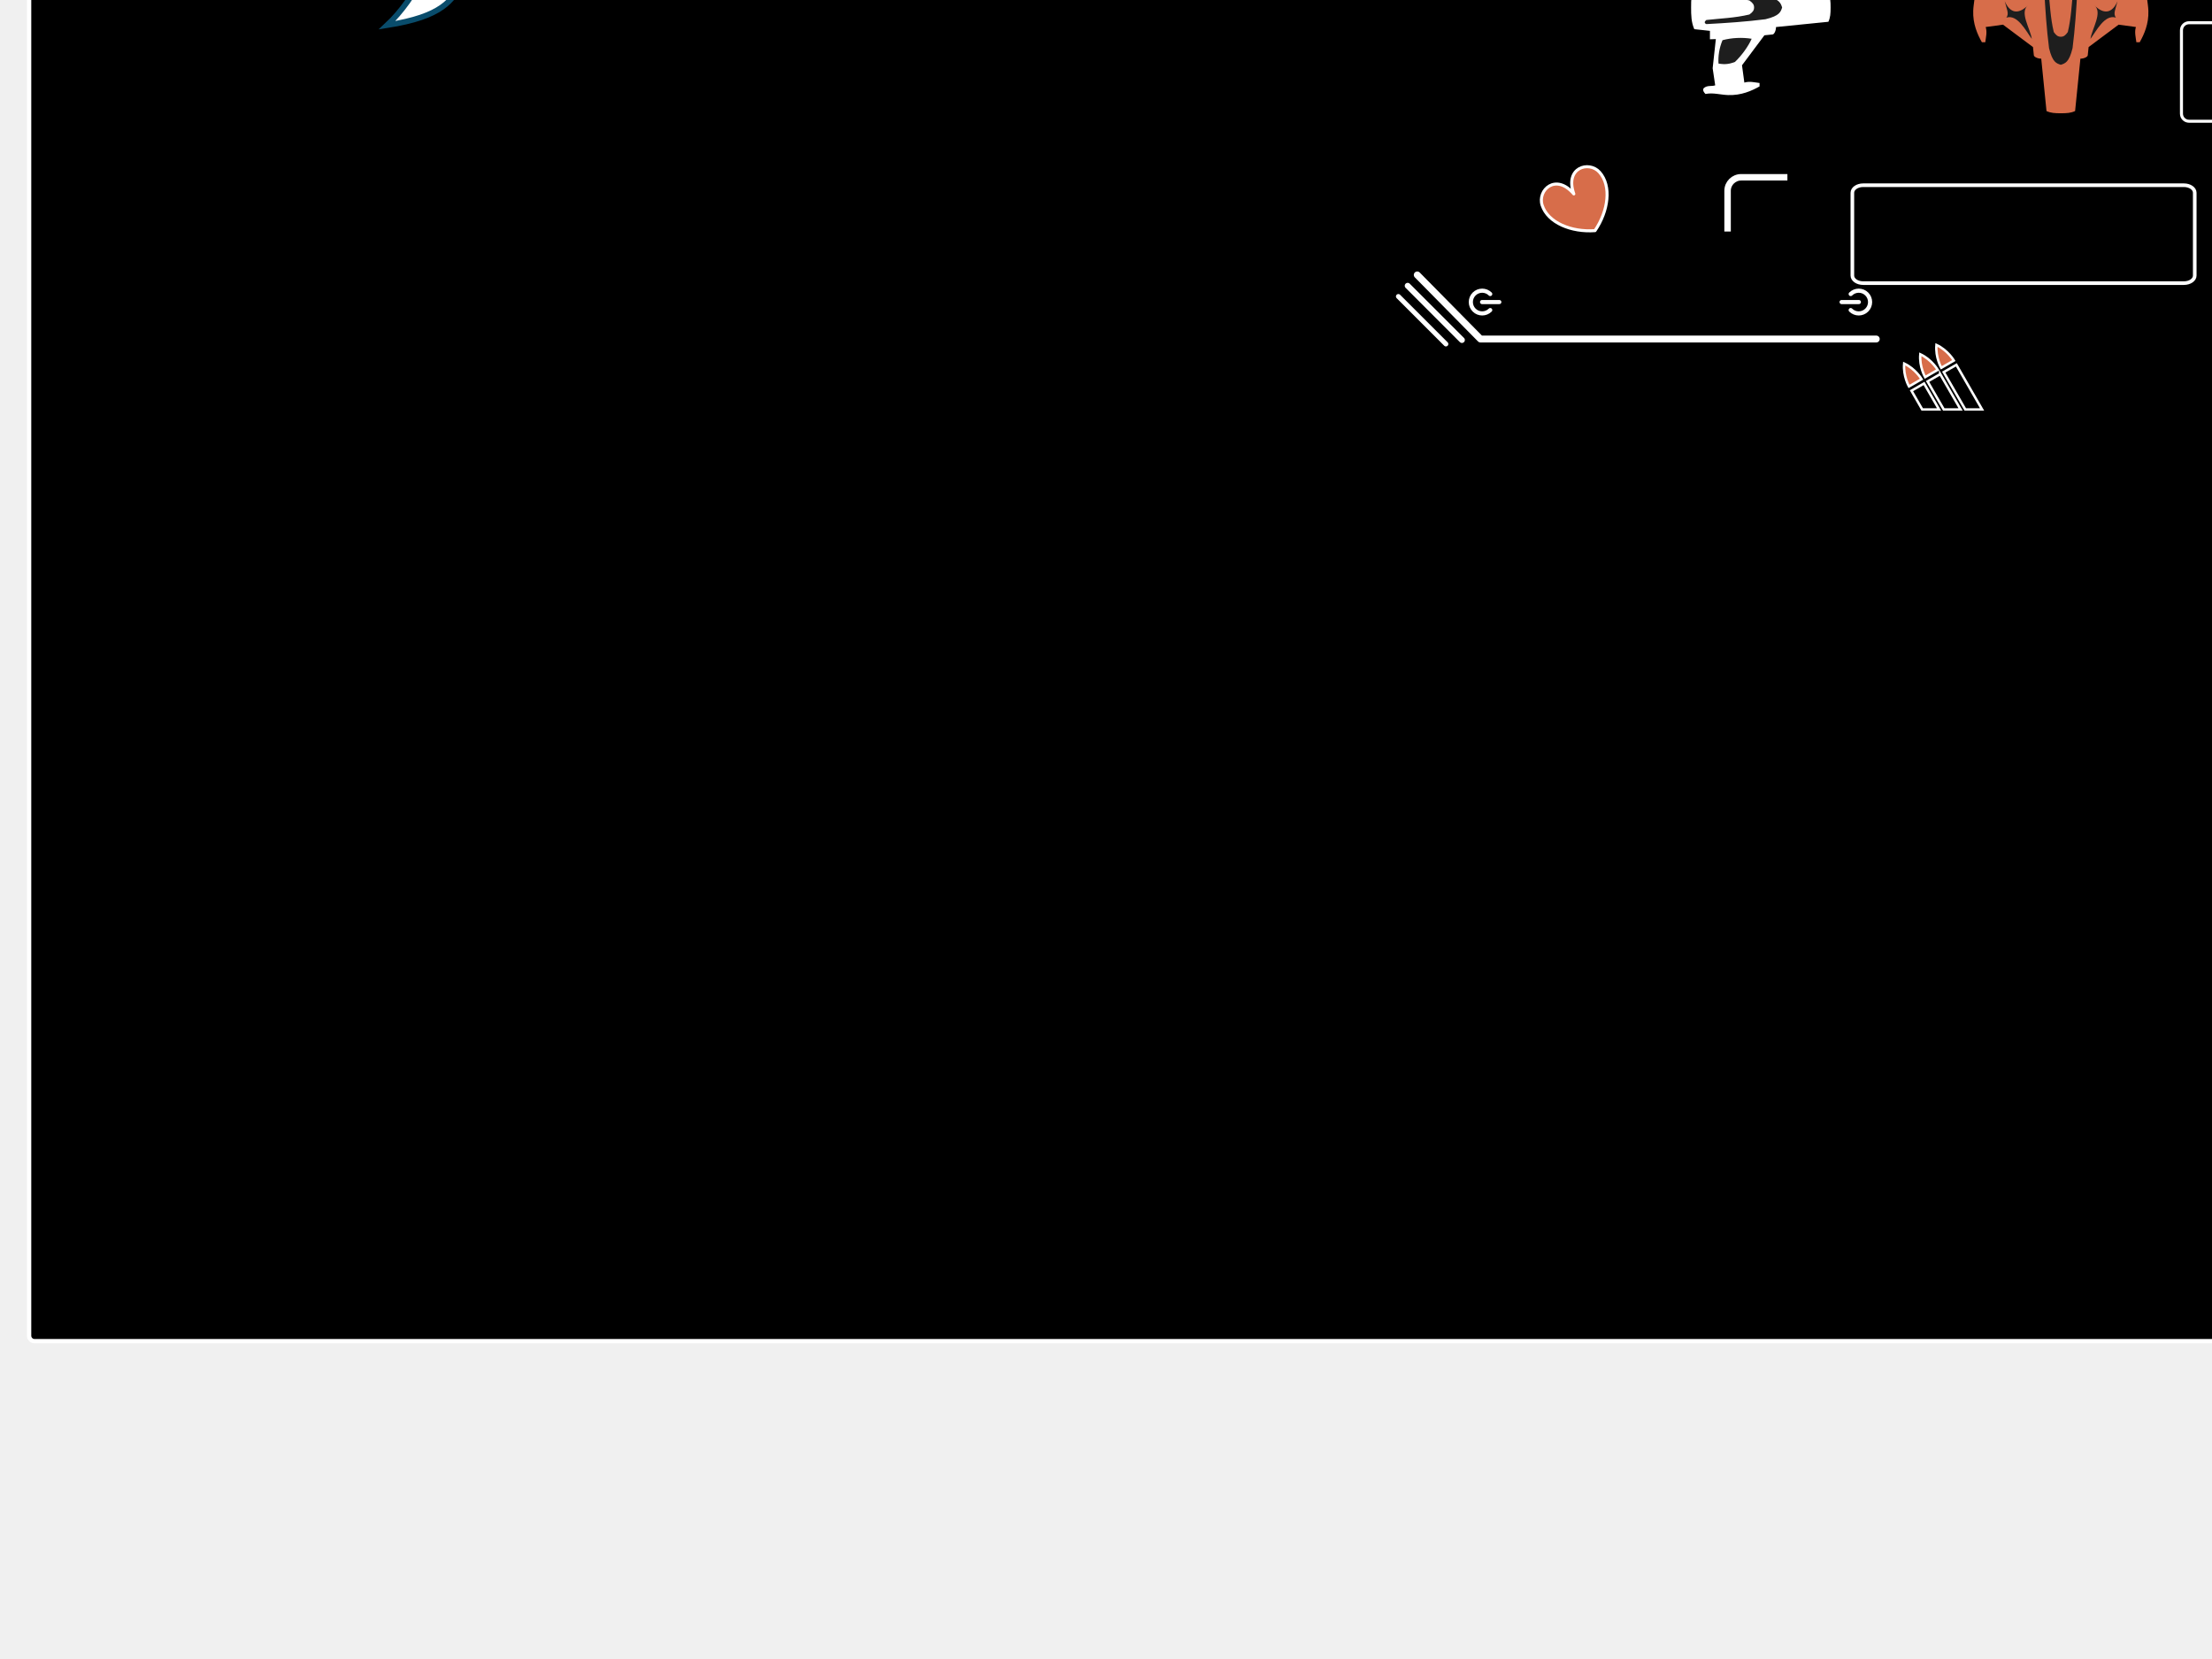
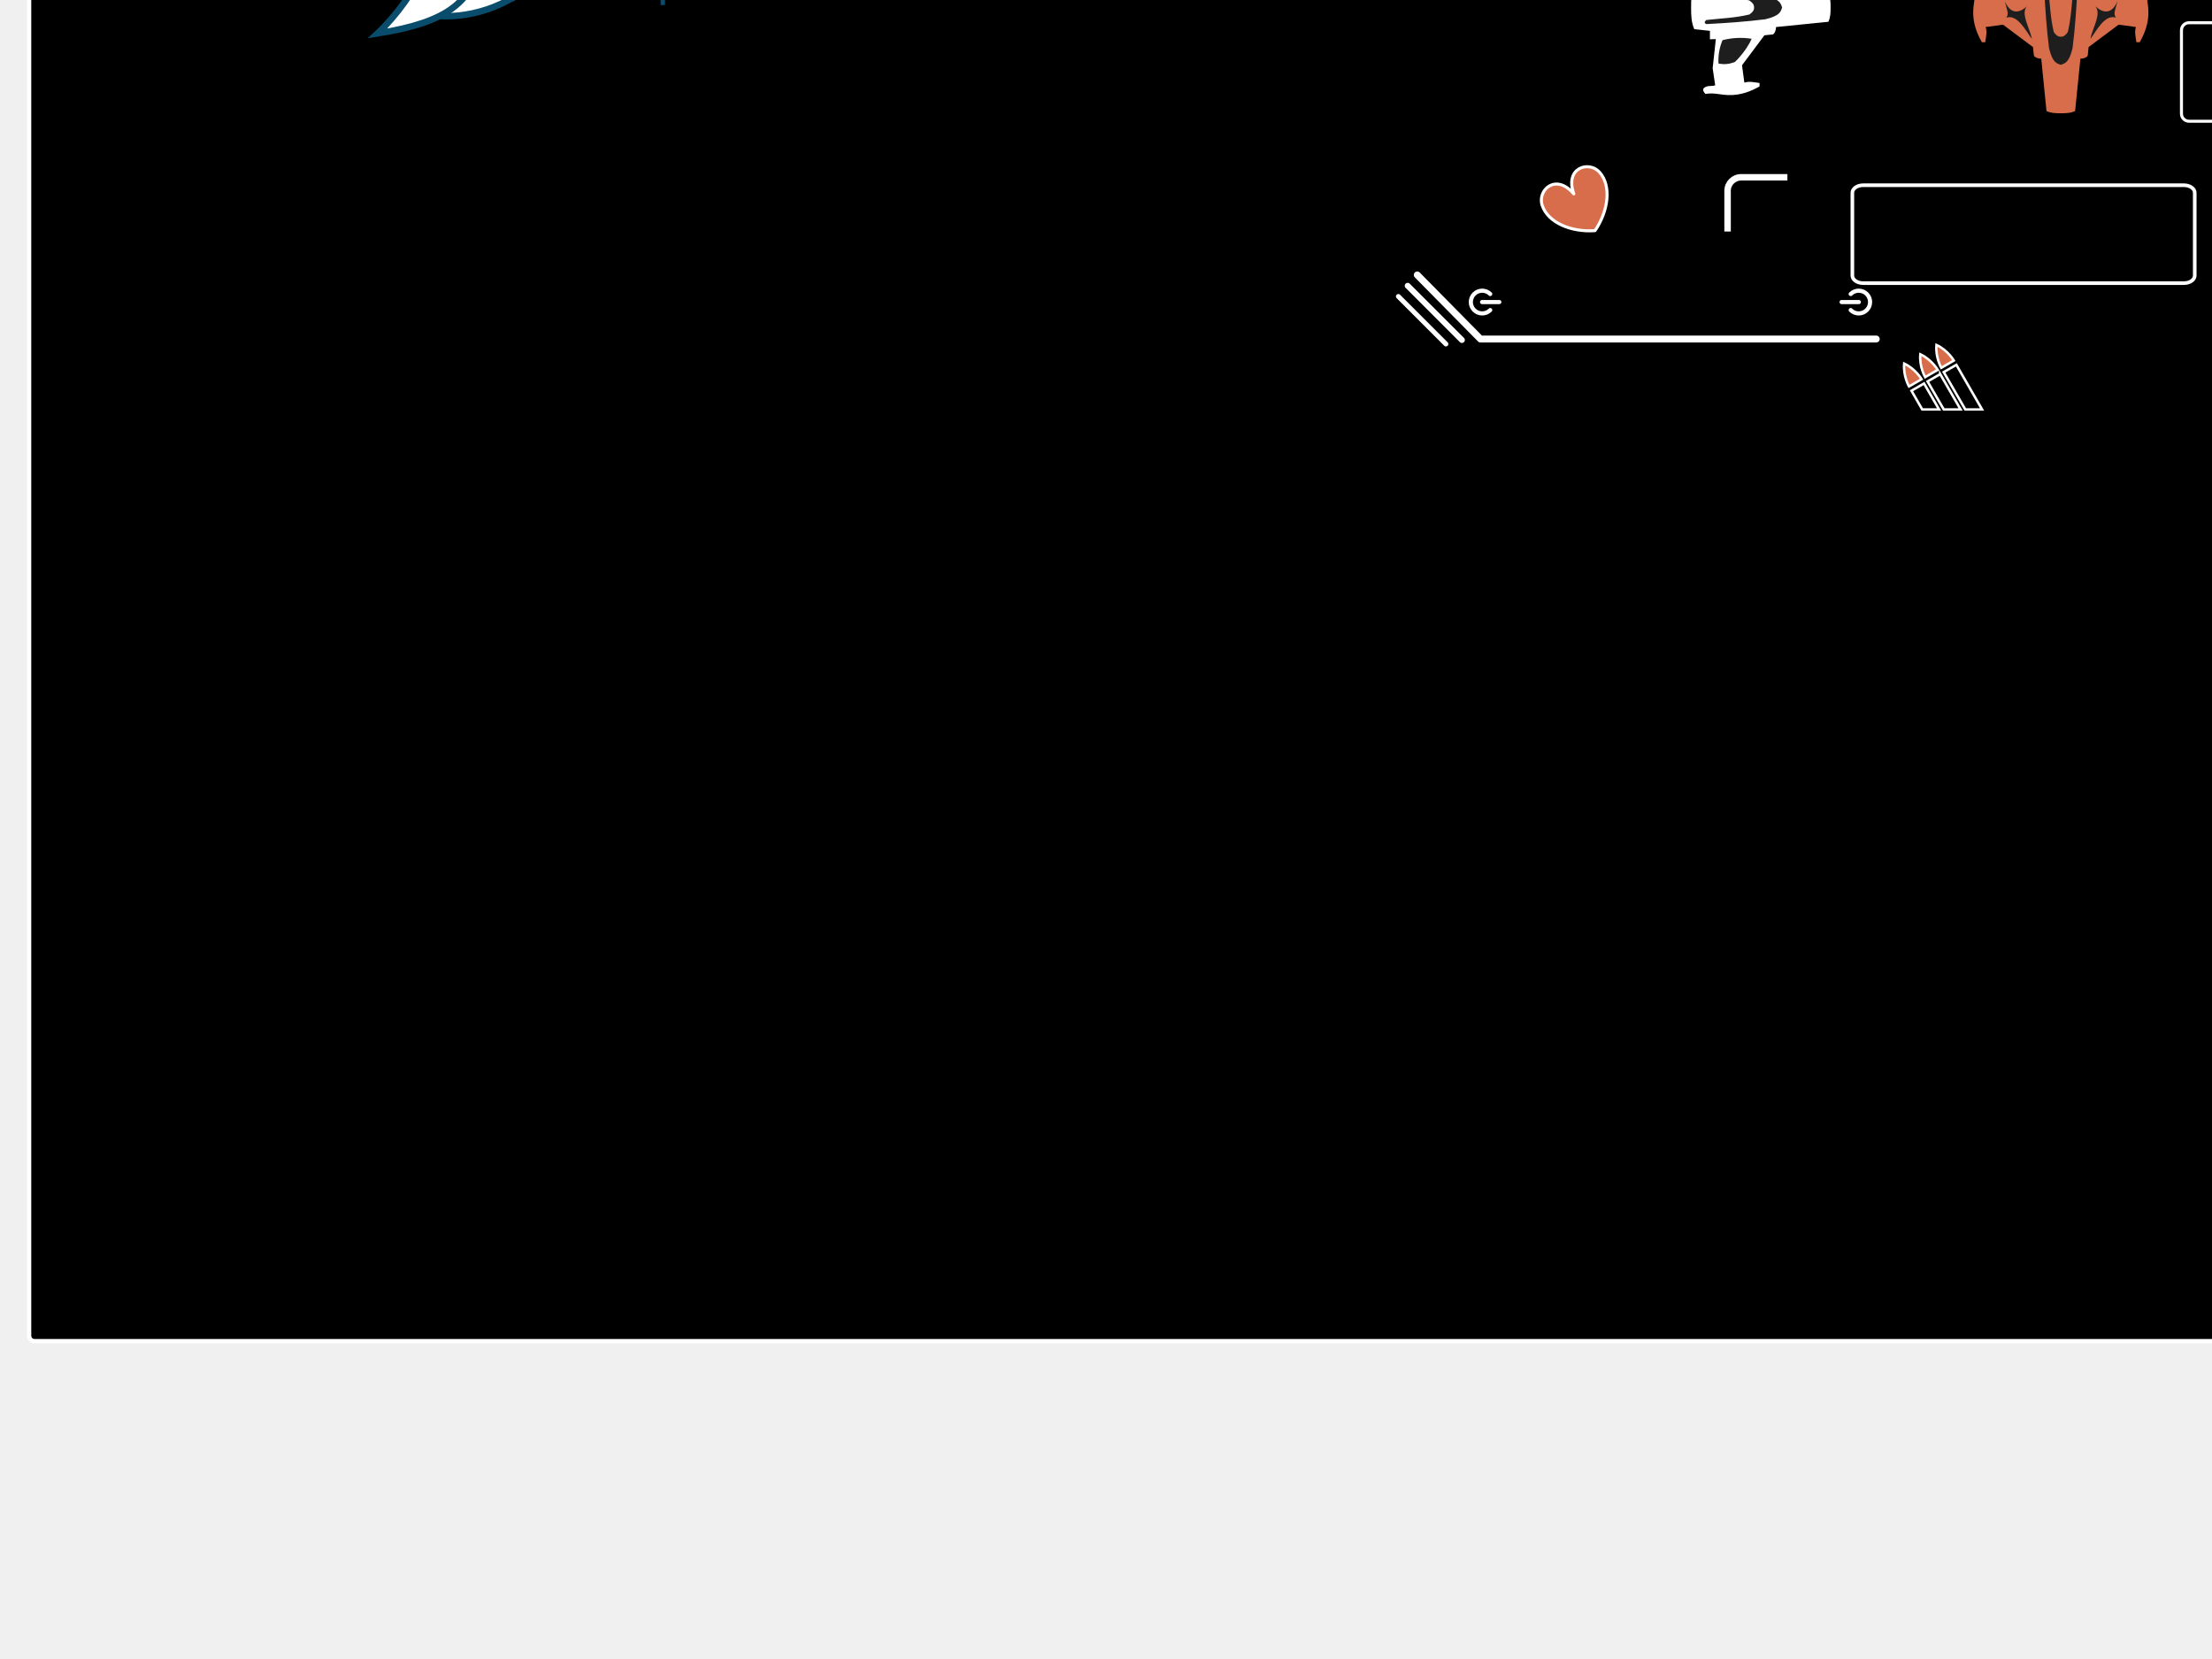
<svg xmlns="http://www.w3.org/2000/svg" xmlns:ns1="http://www.openswatchbook.org/uri/2009/osb" xmlns:xlink="http://www.w3.org/1999/xlink" width="1024px" height="768px" id="svg2985" version="1.1">
  <defs id="defs2987">
    <linearGradient id="linearGradient3925">
      <stop style="stop-color:#ffffff;stop-opacity:1;" offset="0" id="stop3927" />
      <stop style="stop-color:#ffffff;stop-opacity:0;" offset="1" id="stop3929" />
    </linearGradient>
    <linearGradient id="linearGradient5661" ns1:paint="solid">
      <stop style="stop-color:#ffffff;stop-opacity:1;" offset="0" id="stop5663" />
    </linearGradient>
    <linearGradient id="linearGradient3910">
      <stop style="stop-color:#ffffff;stop-opacity:0;" offset="0" id="stop3912" />
      <stop id="stop3918" offset="0.463" style="stop-color:#ffffff;stop-opacity:1;" />
      <stop style="stop-color:#ffffff;stop-opacity:0;" offset="1" id="stop3914" />
    </linearGradient>
    <linearGradient id="linearGradient3852">
      <stop id="stop3854" offset="0" style="stop-color:#ffffff;stop-opacity:1;" />
      <stop id="stop3856" offset="1" style="stop-color:#808080;stop-opacity:1;" />
    </linearGradient>
    <linearGradient id="linearGradient3781">
      <stop style="stop-color:#ffffff;stop-opacity:1;" offset="0" id="stop3783" />
      <stop style="stop-color:#ffffff;stop-opacity:0;" offset="1" id="stop3785" />
    </linearGradient>
    <filter id="filter3765" height="1.4" y="-0.2" width="1.4" x="-0.2" color-interpolation-filters="sRGB">
      <feTurbulence id="feTurbulence3767" baseFrequency="0.05" numOctaves="5" type="fractalNoise" result="result91" />
      <feDisplacementMap id="feDisplacementMap3769" in2="result91" scale="25" result="result5" xChannelSelector="R" in="SourceGraphic" />
      <feComposite id="feComposite3771" in2="result5" in="SourceGraphic" operator="atop" />
    </filter>
    <radialGradient xlink:href="#linearGradient3781" id="radialGradient3787" cx="64.5" cy="196.5" fx="64.5" fy="196.5" r="41.3" gradientUnits="userSpaceOnUse" gradientTransform="matrix(0.2421631,-0.5563984,0.5089602,0.2215165,-51.13021,188.8597)" />
    <linearGradient id="linearGradient4279">
      <stop style="stop-color:#4a97d7;stop-opacity:1;" offset="0" id="stop4281" />
      <stop style="stop-color:#1e1e1e;stop-opacity:1;" offset="1" id="stop4283" />
    </linearGradient>
    <linearGradient id="linearGradient3814">
      <stop style="stop-color:#f4880b;stop-opacity:1;" offset="0" id="stop3816" />
      <stop style="stop-color:#ffb263;stop-opacity:1;" offset="1" id="stop3818" />
    </linearGradient>
    <linearGradient xlink:href="#linearGradient3797" id="linearGradient3873" gradientUnits="userSpaceOnUse" x1="472.181" y1="291.86" x2="472.181" y2="277.76" gradientTransform="matrix(0.9194079,0,0,1.001063,28.50064,-0.3084863)" />
    <linearGradient id="linearGradient3797">
      <stop id="stop3799" offset="0" style="stop-color:#f40b0b;stop-opacity:1;" />
      <stop id="stop3801" offset="1" style="stop-color:#ff6363;stop-opacity:1;" />
    </linearGradient>
    <linearGradient id="linearGradient4279-2">
      <stop style="stop-color:#c9c9c9;stop-opacity:1;" offset="0" id="stop4281-3" />
      <stop style="stop-color:#f2f2f2;stop-opacity:1;" offset="1" id="stop4283-1" />
    </linearGradient>
    <linearGradient id="linearGradient3814-8">
      <stop style="stop-color:#f4880b;stop-opacity:1;" offset="0" id="stop3816-8" />
      <stop style="stop-color:#ffb263;stop-opacity:1;" offset="1" id="stop3818-2" />
    </linearGradient>
    <linearGradient xlink:href="#linearGradient3797-7" id="linearGradient3873-7" gradientUnits="userSpaceOnUse" x1="472.181" y1="291.86" x2="472.181" y2="277.76" gradientTransform="matrix(0.9194079,0,0,1.001063,28.50064,-0.3084863)" />
    <linearGradient id="linearGradient3797-7">
      <stop id="stop3799-1" offset="0" style="stop-color:#f40b0b;stop-opacity:1;" />
      <stop id="stop3801-2" offset="1" style="stop-color:#ff6363;stop-opacity:1;" />
    </linearGradient>
    <filter id="filter4049" color-interpolation-filters="sRGB">
      <feGaussianBlur id="feGaussianBlur4051" stdDeviation="3" />
    </filter>
  </defs>
  <g id="layer1">
    <rect style="fill:#000000;fill-opacity:1;stroke:#ffffff;stroke-width:2;stroke-linecap:round;stroke-linejoin:round;stroke-miterlimit:4;stroke-opacity:1;stroke-dasharray:none" id="rect2993" width="1081" height="778" x="13.477" y="-157.143" rx="2.5" ry="2.5" />
    <path style="fill:url(#radialGradient3787);fill-opacity:1;stroke:none;filter:url(#filter3765)" id="particle" d="m 94,196.5 a 29.5,29.5 0 1 1 -59,0 29.5,29.5 0 1 1 59,0 z" transform="matrix(0.5034843,0,0,0.5034843,85.51933,-144.6245)" />
    <g id="player" transform="matrix(0,-0.7589824,0.7589824,0,738.9965,161.0677)">
      <rect ry="2.5" y="64.75" x="196.5" height="49.75" width="21.25" id="rect3836" style="fill:#1e1e1e;fill-opacity:1;stroke:none" />
      <path id="path3811" d="m 194.422,59.739 -1.025,9.541 -5.146,0 0.114,3.598 -17.76,-1.935 -10.429,1.548 c -0.81,-2.256 0.269,-4.856 -1.822,-7.081 -1.307,-0.647 -2.394,0.127 -3.461,1.161 0.957,4.594 -0.491,9.024 -0.66,13.776 -0.286,8.026 2.562,14.359 5.283,19.195 l 2.072,0 c 0.384,-3.091 1.229,-6.176 0.25,-9.267 l 10.565,-1.435 18.284,13.662 0.524,5.032 c 0.097,0.945 2.295,2.049 4.508,2.049 l 3.211,31.946 c 2.622,1.204 5.022,1.351 8.721,1.351 3.699,0 6.099,-0.146 8.721,-1.351 l 3.233,-31.946 c 2.213,0 4.389,-1.104 4.486,-2.049 l 0.524,-5.032 18.284,-13.662 10.565,1.435 c -0.979,3.091 -0.111,6.176 0.273,9.267 l 2.049,0 c 2.721,-4.836 5.569,-11.169 5.283,-19.195 -0.169,-4.752 -1.595,-9.182 -0.638,-13.776 -1.067,-1.034 -2.177,-1.808 -3.484,-1.161 -2.091,2.225 -0.989,4.825 -1.799,7.081 l -10.429,-1.548 -17.783,1.935 0.137,-3.598 -5.169,0 -1.025,-9.541 c -4.263,-1.878 -8.534,-1.943 -13.229,-1.943 -4.696,0 -8.966,0.065 -13.229,1.943 z m 4.235,6.376 c 0.422,0.028 0.869,0.368 1.366,0.956 0.973,8.779 1.245,17.515 3.347,26.276 1.458,2.04 2.513,2.855 4.284,2.857 1.771,0.002 2.815,-0.81 4.277,-2.857 2.102,-8.761 2.374,-17.497 3.347,-26.276 0.994,-1.176 1.854,-1.396 2.505,0 -0.642,12.229 -1.466,24.349 -2.96,36.067 -2.119,8.847 -4.655,9.329 -7.173,10.178 -2.518,-0.85 -5.054,-1.331 -7.173,-10.178 -1.494,-11.718 -2.318,-23.838 -2.96,-36.067 0.326,-0.698 0.716,-0.984 1.138,-0.956 z" style="fill:#ffffff;fill-opacity:1;stroke:none" />
      <path id="path3862" d="m 226.667,94.733 c 4.784,-2.115 10.278,-6.155 14.133,-10.182 1.27,-3.317 1.706,-5.931 1,-10.039 -4.35,-0.312 -9.42,0.406 -14.258,2.438 -1.491,5.565 -1.813,11.892 -0.875,17.783 z" style="fill:#1e1e1e;fill-opacity:1;stroke:none" />
      <path style="fill:#1e1e1e;fill-opacity:1;stroke:none" d="m 188.576,94.733 c -4.784,-2.115 -10.278,-6.155 -14.133,-10.182 -1.27,-3.317 -1.706,-5.931 -1,-10.039 4.35,-0.312 9.42,0.406 14.258,2.438 1.491,5.565 1.813,11.892 0.875,17.783 z" id="path3864" />
    </g>
    <g transform="matrix(0.7589824,0,0,0.7589824,796.4019,-56.0078)" id="enemy">
      <rect style="fill:#1e1e1e;fill-opacity:1;stroke:none" id="rect3884" width="21.25" height="49.75" x="196.5" y="64.75" ry="2.5" />
      <path style="fill:#d76d4a;fill-opacity:1;stroke:none" d="m 194.422,59.739 -1.025,9.541 -5.146,0 0.114,3.598 -17.76,-1.935 -10.429,1.548 c -0.81,-2.256 0.269,-4.856 -1.822,-7.081 -1.307,-0.647 -2.394,0.127 -3.461,1.161 0.957,4.594 -0.491,9.024 -0.66,13.776 -0.286,8.026 2.562,14.359 5.283,19.195 l 2.072,0 c 0.384,-3.091 1.229,-6.176 0.25,-9.267 l 10.565,-1.435 18.284,13.662 0.524,5.032 c 0.097,0.945 2.295,2.049 4.508,2.049 l 3.211,31.946 c 2.622,1.204 5.022,1.351 8.721,1.351 3.699,0 6.099,-0.146 8.721,-1.351 l 3.233,-31.946 c 2.213,0 4.389,-1.104 4.486,-2.049 l 0.524,-5.032 18.284,-13.662 10.565,1.435 c -0.979,3.091 -0.111,6.176 0.273,9.267 l 2.049,0 c 2.721,-4.836 5.569,-11.169 5.283,-19.195 -0.169,-4.752 -1.595,-9.182 -0.638,-13.776 -1.067,-1.034 -2.177,-1.808 -3.484,-1.161 -2.091,2.225 -0.989,4.825 -1.799,7.081 l -10.429,-1.548 -17.783,1.935 0.137,-3.598 -5.169,0 -1.025,-9.541 c -4.263,-1.878 -8.534,-1.943 -13.229,-1.943 -4.696,0 -8.966,0.065 -13.229,1.943 z m 4.235,6.376 c 0.422,0.028 0.869,0.368 1.366,0.956 0.973,8.779 1.245,17.515 3.347,26.276 1.458,2.04 2.513,2.855 4.284,2.857 1.771,0.002 2.815,-0.81 4.277,-2.857 2.102,-8.761 2.374,-17.497 3.347,-26.276 0.994,-1.176 1.854,-1.396 2.505,0 -0.642,12.229 -1.466,24.349 -2.96,36.067 -2.119,8.847 -4.655,9.329 -7.173,10.178 -2.518,-0.85 -5.054,-1.331 -7.173,-10.178 -1.494,-11.718 -2.318,-23.838 -2.96,-36.067 0.326,-0.698 0.716,-0.984 1.138,-0.956 z" id="path3886" />
      <path id="path3890" d="m 189.973,97.528 c -3.536,-4.735 -8.69,-15.22 -15.531,-12.977 1.855,-2.366 0.149,-5.366 -1,-10.039 3.1,7.086 8.036,8.59 14.258,2.438 -5.465,4.271 1.374,14.345 2.272,20.578 z" style="fill:#1e1e1e;fill-opacity:1;stroke:none" />
      <path style="fill:#1e1e1e;fill-opacity:1;stroke:none" d="m 225.732,97.528 c 3.536,-4.735 8.69,-15.22 15.531,-12.977 -1.855,-2.366 -0.149,-5.366 1,-10.039 -3.1,7.086 -8.036,8.59 -14.258,2.438 5.465,4.271 -1.374,14.345 -2.272,20.578 z" id="path3892" />
    </g>
    <path id="flame" d="m 135.908,-112.635 c -7.684,12.409 -19.233,13.098 -30.073,16.281 10.845,3.301 22.444,3.895 30.073,16.281 z" style="fill:#ffffff;fill-opacity:1;stroke:none" />
    <g id="btn" style="stroke:#ffffff;stroke-opacity:1" transform="translate(29.54773,6.694913)">
      <path id="path3970" d="m 626.542,120.573 29.265,29.675 183.221,0" style="fill:none;stroke:#ffffff;stroke-width:3.193;stroke-linecap:round;stroke-linejoin:round;stroke-miterlimit:4;stroke-opacity:1;stroke-dasharray:none" />
      <path id="path4013" d="m 622.103,125.596 25.116,25.116" style="fill:none;stroke:#ffffff;stroke-width:2.714;stroke-linecap:round;stroke-linejoin:round;stroke-miterlimit:4;stroke-opacity:1;stroke-dasharray:none" />
      <path id="path4017" d="m 617.793,130.538 22.023,22.023" style="fill:none;stroke:#ffffff;stroke-width:2.235;stroke-linecap:round;stroke-linejoin:miter;stroke-miterlimit:4;stroke-opacity:1;stroke-dasharray:none" />
      <path transform="matrix(0.9921756,0,0,0.9921756,19.2229,-3.754833)" d="m 646.156,141.718 c -2.071,2.071 -5.429,2.071 -7.5,1e-5 -2.071,-2.071 -2.071,-5.429 0,-7.5 2.071,-2.071 5.429,-2.071 7.5,-1e-5" id="path5395" style="fill:none;stroke:#ffffff;stroke-width:1.931;stroke-linecap:round;stroke-linejoin:round;stroke-miterlimit:4;stroke-opacity:1;stroke-dasharray:none" />
      <path id="path5399" d="m 656.543,133.134 7.984,0" style="fill:none;stroke:#ffffff;stroke-width:1.916;stroke-linecap:round;stroke-linejoin:miter;stroke-miterlimit:4;stroke-opacity:1;stroke-dasharray:none" />
      <path style="fill:none;stroke:#ffffff;stroke-width:1.931;stroke-linecap:round;stroke-linejoin:round;stroke-miterlimit:4;stroke-opacity:1;stroke-dasharray:none" id="path5401" d="m 646.156,141.718 c -2.071,2.071 -5.429,2.071 -7.5,1e-5 -2.071,-2.071 -2.071,-5.429 0,-7.5 2.071,-2.071 5.429,-2.071 7.5,-1e-5" transform="matrix(-0.9921756,0,0,0.9921756,1468.29,-3.754833)" />
      <path style="fill:none;stroke:#ffffff;stroke-width:1.916;stroke-linecap:round;stroke-linejoin:miter;stroke-miterlimit:4;stroke-opacity:1;stroke-dasharray:none" d="m 830.97,133.134 -7.984,0" id="path5403" />
    </g>
    <path id="health" style="fill:#d76d4a;fill-opacity:1;stroke:#ffffff;stroke-width:1.403;stroke-linecap:round;stroke-linejoin:round;stroke-miterlimit:4;stroke-opacity:1;stroke-dasharray:none" d="m 740.449,79.704 c -4.869,-5.445 -16.227,-2.129 -11.883,10.063 -8.387,-9.858 -16.938,-1.68 -14.657,5.26 2.672,8.129 13.564,12.556 24.47,11.737 6.162,-9.035 7.775,-20.681 2.07,-27.06 z" />
    <g id="bullets" transform="matrix(0.6684759,0,0,0.6684759,523.3731,17.56488)">
      <path id="rect3822" d="m 535.739,225.512 c 7.815,3.618 12.05,10.802 12.05,10.802 l -8.72,5.035 c 0,0 -4.12,-7.25 -3.33,-15.837 z" style="fill:#d76d4a;fill-opacity:1;stroke:#ffffff;stroke-width:1.701;stroke-miterlimit:4;stroke-opacity:1;stroke-dasharray:none" />
      <path style="fill:#d76d4a;fill-opacity:1;stroke:#ffffff;stroke-width:1.701;stroke-miterlimit:4;stroke-opacity:1;stroke-dasharray:none" d="m 546.915,219.06 c 7.815,3.618 12.05,10.802 12.05,10.802 l -8.72,5.035 c 0,0 -4.12,-7.25 -3.33,-15.837 z" id="path3838" />
      <path id="path3842" d="m 558.091,212.608 c 7.815,3.618 12.05,10.802 12.05,10.802 l -8.72,5.035 c 0,0 -4.12,-7.25 -3.33,-15.837 z" style="fill:#d76d4a;fill-opacity:1;stroke:#ffffff;stroke-width:1.701;stroke-miterlimit:4;stroke-opacity:1;stroke-dasharray:none" />
      <path id="path3844" d="m 571.875,226.375 -8.75,5.031 14.938,25.875 11.625,0 L 571.875,226.375 z m -11.188,6.438 -8.75,5.062 11.219,19.406 11.656,0 -14.125,-24.469 z m -11.188,6.469 -8.719,5.031 7.469,12.969 11.656,0 -10.406,-18 z" style="fill:none;stroke:#ffffff;stroke-width:1.701;stroke-linecap:square;stroke-linejoin:miter;stroke-miterlimit:4;stroke-opacity:1;stroke-dashoffset:0" />
    </g>
    <rect style="fill:none;stroke:#ffffff;stroke-width:1.403;stroke-linecap:square;stroke-linejoin:miter;stroke-miterlimit:4;stroke-opacity:1;stroke-dasharray:none;stroke-dashoffset:0" id="frame_rect" width="51.324" height="45.603" x="1009.862" y="10.521" rx="3.508" ry="3.488" />
    <rect ry="3.487" rx="5.01" y="85.741" x="857.515" height="45.328" width="158.494" id="frame_long" style="fill:none;stroke:#ffffff;stroke-width:1.672;stroke-linecap:square;stroke-linejoin:miter;stroke-miterlimit:4;stroke-opacity:1;stroke-dasharray:none;stroke-dashoffset:0" />
    <path style="fill:none;stroke:#ffffff;stroke-width:3;stroke-linecap:square;stroke-linejoin:miter;stroke-miterlimit:4;stroke-opacity:1;stroke-dasharray:none;stroke-dashoffset:0" d="m 799.747,105.68 0,-17.345 c 0,-1.735 0.703,-3.301 1.841,-4.433 1.139,-1.132 2.714,-1.831 4.459,-1.831 l 19.895,0" id="selection" />
-     <g id="lander" transform="translate(-359.9411,-21.01724)">
-       <path id="rect3872" d="m 601.359,8.304 c -17.366,5.308 -38.519,5.483 -47.005,3.183 3.184,-9.051 3.391,-18.103 0,-27.154 9.417,-1.925 30.043,-1.816 47.041,3.292" style="fill:#ffffff;fill-opacity:1;stroke:#094c6b;stroke-width:2.819;stroke-linecap:butt;stroke-linejoin:round;stroke-miterlimit:4;stroke-opacity:1;stroke-dasharray:none;stroke-dashoffset:0" />
-       <path id="path3880" d="m 602.347,-12.129 c 7.327,2.202 15.289,5.689 19.889,10.104 l 0,0 C 617.685,2.396 609.014,6.033 601.642,8.287 z" style="fill:#ffffff;fill-opacity:1;stroke:#094c6b;stroke-width:2.684;stroke-linecap:square;stroke-linejoin:miter;stroke-miterlimit:4;stroke-opacity:1;stroke-dasharray:none;stroke-dashoffset:0" />
-       <path id="path3875" d="m 574.199,-16.941 c -6.693,-0.464 -13.386,-0.567 -20.078,0.831 -1.426,-5.115 -8.533,-14.999 -14.956,-20.995 25.677,4.028 30.073,11.407 35.034,20.164 z" style="fill:#ffffff;fill-opacity:1;stroke:#094c6b;stroke-width:2.587;stroke-opacity:1" />
-       <path style="fill:#ffffff;fill-opacity:1;stroke:#094c6b;stroke-width:2.587;stroke-opacity:1" d="m 574.199,12.521 c -6.693,0.464 -13.386,0.567 -20.078,-0.831 -1.426,5.115 -8.533,14.999 -14.956,20.995 25.677,-4.028 30.073,-11.407 35.034,-20.164 z" id="path3882" />
-       <path style="fill:none;stroke:#094c6b;stroke-width:3.367px;stroke-linecap:butt;stroke-linejoin:miter;stroke-opacity:1" d="m 534.368,-2.246 41.963,0" id="path3891" />
-       <path transform="translate(2.25,-13.75)" d="m 594.75,11.375 c 0,4.763 -3.862,8.625 -8.625,8.625 -4.763,0 -8.625,-3.862 -8.625,-8.625 0,-4.763 3.862,-8.625 8.625,-8.625 4.763,0 8.625,3.862 8.625,8.625 z" id="path3823" style="fill:#08102c;fill-opacity:1;stroke:#094c6b;stroke-width:2;stroke-miterlimit:4;stroke-opacity:1;stroke-dasharray:none" />
-     </g>
+     <path style="fill:#ffffff;fill-opacity:1;stroke:#094c6b;stroke-width:3;stroke-linecap:butt;stroke-linejoin:round;stroke-miterlimit:4;stroke-opacity:1;stroke-dasharray:none;stroke-dashoffset:0" d="m 238.695,-1.905 c -17.071,10.895 -37.862,11.254 -46.204,6.534 3.13,-18.579 3.333,-37.158 0,-55.738 9.256,-3.951 29.531,-3.728 46.239,6.757" id="rect3872" />
+     <path style="fill:#ffffff;fill-opacity:1;stroke:#094c6b;stroke-width:3;stroke-linecap:square;stroke-linejoin:miter;stroke-miterlimit:4;stroke-opacity:1;stroke-dasharray:none;stroke-dashoffset:0" d="m 239.666,-43.847 c 7.202,4.52 15.029,11.678 15.053,20.746 0.024,9.068 -8.499,16.535 -15.746,21.16 z" id="path3880" />
+     <path id="path3882" d="m 221.701,-11.525 c -8.963,0.622 -17.927,0.759 -26.89,-1.113 -1.909,6.85 -11.427,20.087 -20.029,28.118 34.388,-5.395 40.275,-15.277 46.919,-27.004 z" style="fill:#ffffff;fill-opacity:1;stroke:#094c6b;stroke-width:3;stroke-opacity:1;stroke-miterlimit:4;stroke-dasharray:none" />
+     <path id="path3891" d="m 174.426,-23.263 41.963,0" style="fill:none;stroke:#094c6b;stroke-width:5;stroke-linecap:butt;stroke-linejoin:miter;stroke-opacity:1;stroke-miterlimit:4;stroke-dasharray:none" />
+     <path style="fill:#08102c;fill-opacity:1;stroke:#094c6b;stroke-width:3;stroke-miterlimit:4;stroke-opacity:1;stroke-dasharray:none" id="path3823" d="m 594.75,11.375 a 8.625,8.625 0 1 1 -17.25,0 8.625,8.625 0 1 1 17.25,0 z" transform="matrix(0.9012346,0,0,0.9012346,-301.0522,-33.39378)" />
    <rect style="fill:#ffffff;fill-opacity:1;stroke:none" id="fuel_level" width="101.5" height="5.5" x="188.559" y="-118.375" />
    <g id="fuel_level_back" transform="translate(-359.9411,-21.01724)">
      <rect transform="matrix(0,-1,1,0,0,0)" y="514.995" x="63.745" height="103.509" width="7.759" id="rect3829" style="fill:#08102c;fill-opacity:1;stroke:#094c6b;stroke-width:2.241;stroke-linecap:round;stroke-linejoin:round;stroke-miterlimit:4;stroke-opacity:1;stroke-dasharray:none" />
      <text transform="scale(1.193274,0.8380308)" id="text3848" y="-90.482" x="430.367" style="font-size:34.738px;font-style:normal;font-weight:normal;line-height:125%;letter-spacing:0.25px;word-spacing:0px;fill:#000000;fill-opacity:1;stroke:none;font-family:Sans" xml:space="preserve">
        <tspan style="font-size:20.843px;font-style:normal;font-variant:normal;font-weight:bold;font-stretch:normal;letter-spacing:0.25px;fill:#ffffff;fill-opacity:1;font-family:Courier New;-inkscape-font-specification:Courier New Bold" y="-90.482" x="430.367" id="tspan3850">топливо</tspan>
      </text>
    </g>
-     <path style="fill:#ffffff;fill-opacity:1;stroke:none;filter:url(#filter4049)" id="star" d="m 616.597,400.505 -1.07,-47.215 -47.215,-1.07 47.215,-1.07 1.07,-47.215 1.07,47.215 47.215,1.07 -47.215,1.07 z" transform="matrix(0.3708343,0,0,0.353677,72.94173,-173.3513)" />
+     <path style="fill:#ffffff;fill-opacity:1;stroke:#094c6b;stroke-width:3;stroke-opacity:1;stroke-miterlimit:4;stroke-dasharray:none" d="m 221.701,-35.134 c -8.963,-0.622 -17.927,-0.759 -26.89,1.113 -1.909,-6.85 -11.427,-20.087 -20.029,-28.118 34.388,5.395 40.275,15.277 46.919,27.004 z" id="path3072" />
+     <rect style="stroke:#094c6b;stroke-width:2;stroke-miterlimit:4;stroke-opacity:1;stroke-dasharray:none;fill:#fcfcfc;fill-opacity:1" id="rect3842" width="33.138" height="16.388" x="306.806" y="-43.194" />
+     <path style="fill:none;stroke:#094c6b;stroke-width:2;stroke-linecap:butt;stroke-linejoin:miter;stroke-miterlimit:4;stroke-opacity:1;stroke-dasharray:none" d="m 306.812,-25.906 0,28.25" id="path3845" />
+     <text xml:space="preserve" style="font-size:40px;font-style:normal;font-weight:normal;line-height:125%;letter-spacing:0px;word-spacing:0px;fill:#000000;fill-opacity:1;stroke:none;font-family:Sans" x="309.368" y="-31.479" id="text3847">
+       <tspan id="tspan3849" x="309.368" y="-31.479" style="font-size:14px;font-style:normal;font-variant:normal;font-weight:normal;font-stretch:normal;fill:#094c6b;fill-opacity:1;font-family:Bauhaus 93;-inkscape-font-specification:Bauhaus 93">igdc</tspan>
+     </text>
  </g>
</svg>
